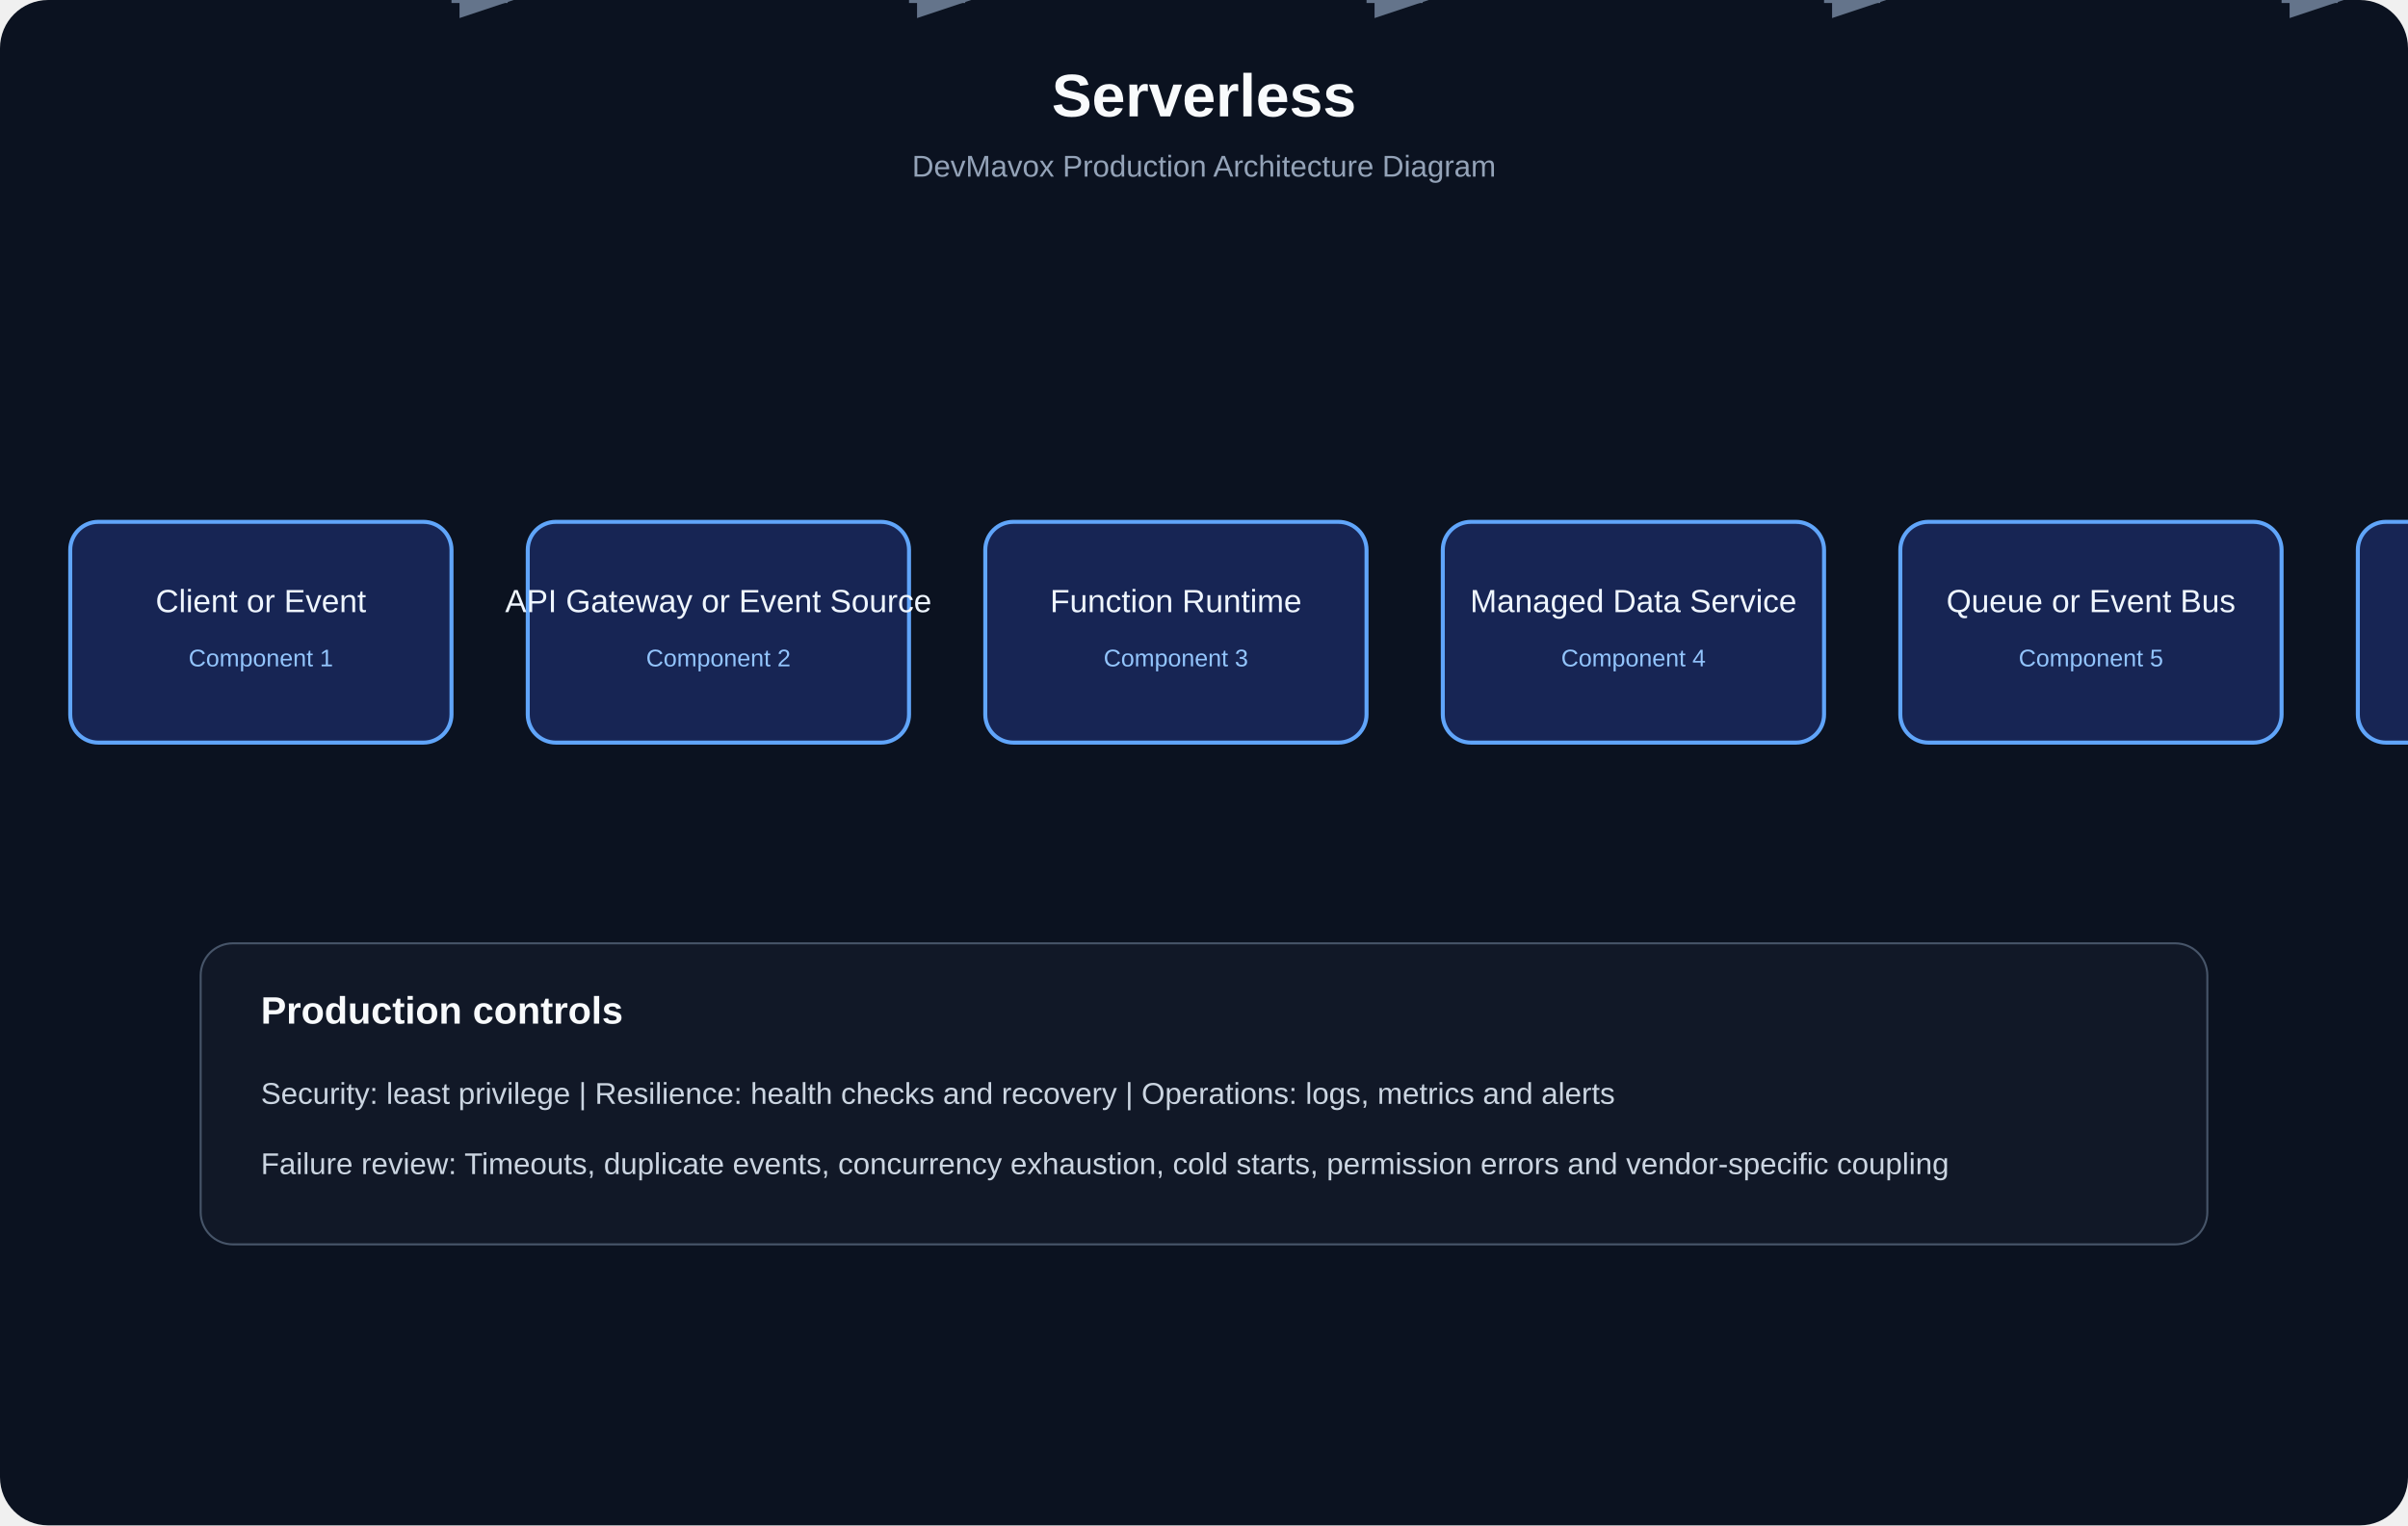
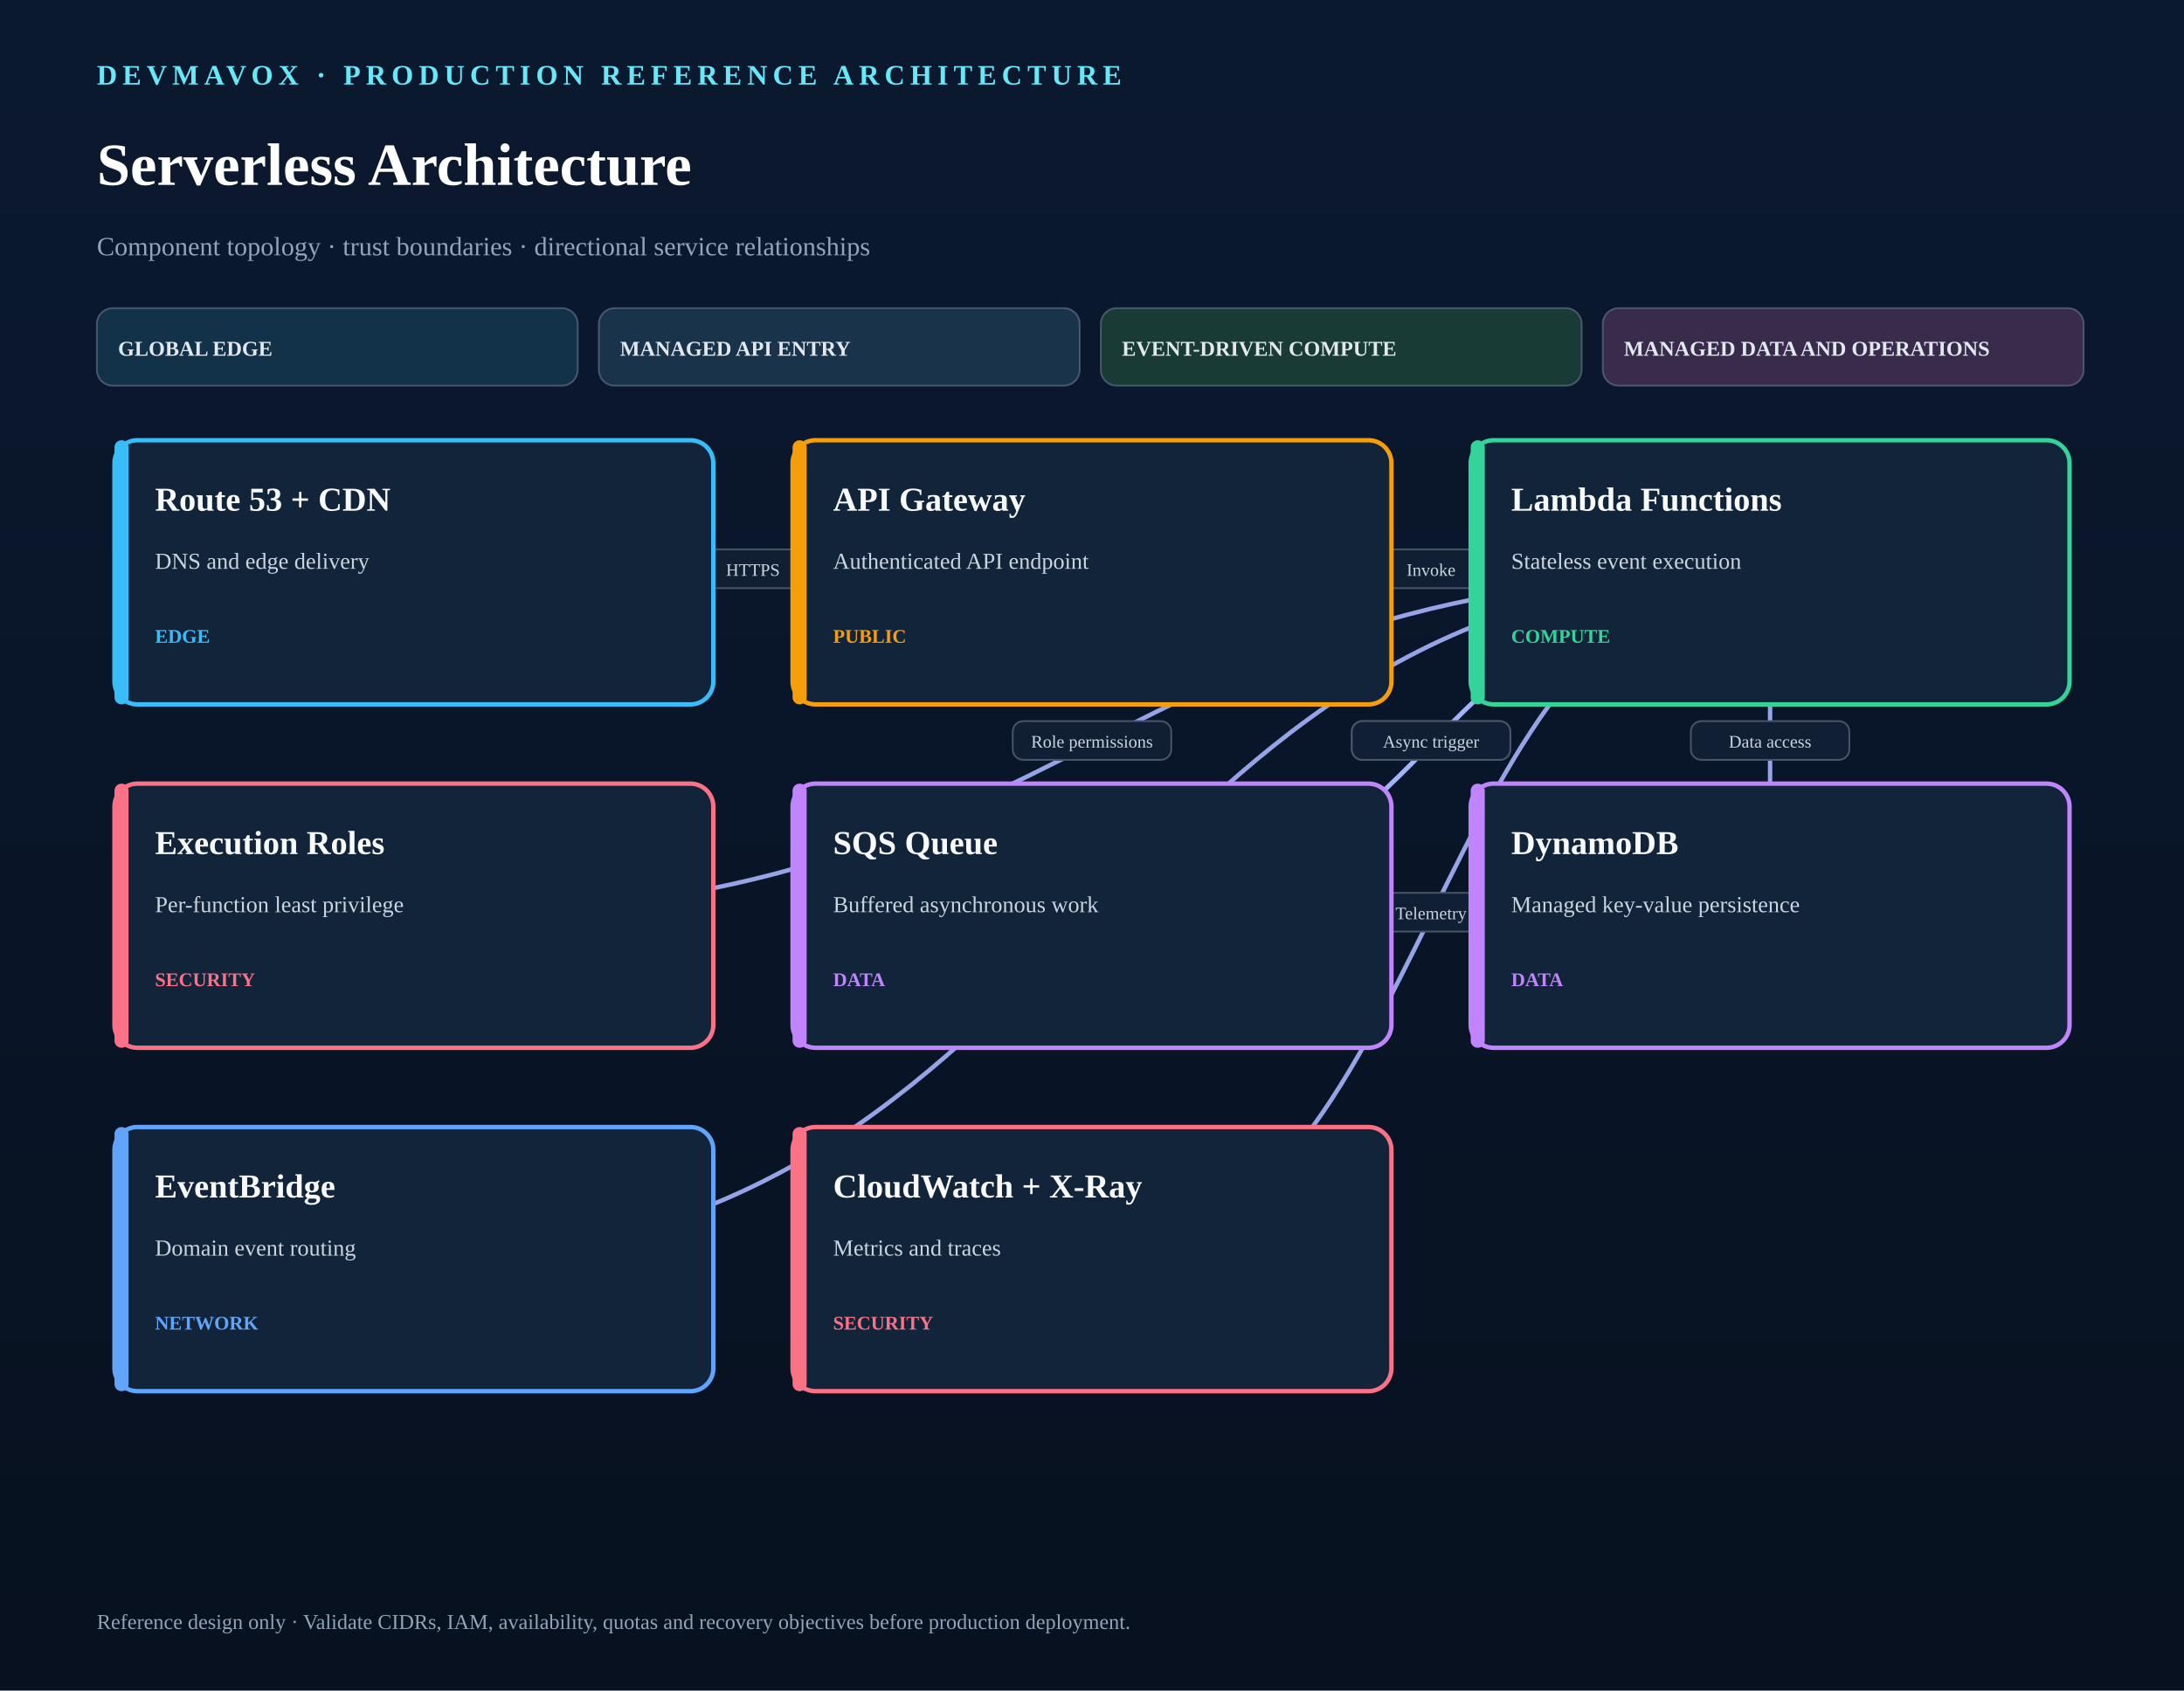
- <svg xmlns="http://www.w3.org/2000/svg" width="1200" height="760" viewBox="0 0 1200 760">
+ <svg xmlns="http://www.w3.org/2000/svg" width="1240" height="960" viewBox="0 0 1240 960">
  <defs>
-     <marker id="arrow" markerWidth="10" markerHeight="10" refX="8" refY="3" orient="auto">
-       <path d="M0,0 L0,6 L9,3 z" fill="#64748b" />
+     <linearGradient id="bg" x2="0" y2="1">
+       <stop stop-color="#0b1930" />
+       <stop offset="1" stop-color="#07111f" />
+     </linearGradient>
+     <marker id="arr" markerWidth="10" markerHeight="10" refX="8" refY="4" orient="auto">
+       <path d="M0 0 L0 8 L9 4Z" fill="#cbd5e1" />
    </marker>
  </defs>
-   <rect width="1200" height="760" rx="24" fill="#0b1220" />
-   <text x="600" y="58" text-anchor="middle" fill="#f8fafc" font-size="30" font-family="Arial" font-weight="700">Serverless</text>
-   <text x="600" y="88" text-anchor="middle" fill="#94a3b8" font-size="15" font-family="Arial">DevMavox Production Architecture Diagram</text>
-   <rect x="35" y="260" width="190" height="110" rx="14" fill="#172554" stroke="#60a5fa" stroke-width="2" />
-   <text x="130" y="305" text-anchor="middle" fill="#eff6ff" font-size="16" font-family="Arial">Client or Event</text>
-   <text x="130" y="332" text-anchor="middle" fill="#93c5fd" font-size="12" font-family="Arial">Component 1</text>
-   <line x1="225" y1="(315)" x2="253" y2="(315)" stroke="#64748b" stroke-width="3" marker-end="url(#arrow)" />
-   <rect x="263" y="260" width="190" height="110" rx="14" fill="#172554" stroke="#60a5fa" stroke-width="2" />
-   <text x="358" y="305" text-anchor="middle" fill="#eff6ff" font-size="16" font-family="Arial">API Gateway or Event Source</text>
-   <text x="358" y="332" text-anchor="middle" fill="#93c5fd" font-size="12" font-family="Arial">Component 2</text>
-   <line x1="453" y1="(315)" x2="481" y2="(315)" stroke="#64748b" stroke-width="3" marker-end="url(#arrow)" />
-   <rect x="491" y="260" width="190" height="110" rx="14" fill="#172554" stroke="#60a5fa" stroke-width="2" />
-   <text x="586" y="305" text-anchor="middle" fill="#eff6ff" font-size="16" font-family="Arial">Function Runtime</text>
-   <text x="586" y="332" text-anchor="middle" fill="#93c5fd" font-size="12" font-family="Arial">Component 3</text>
-   <line x1="681" y1="(315)" x2="709" y2="(315)" stroke="#64748b" stroke-width="3" marker-end="url(#arrow)" />
-   <rect x="719" y="260" width="190" height="110" rx="14" fill="#172554" stroke="#60a5fa" stroke-width="2" />
-   <text x="814" y="305" text-anchor="middle" fill="#eff6ff" font-size="16" font-family="Arial">Managed Data Service</text>
-   <text x="814" y="332" text-anchor="middle" fill="#93c5fd" font-size="12" font-family="Arial">Component 4</text>
-   <line x1="909" y1="(315)" x2="937" y2="(315)" stroke="#64748b" stroke-width="3" marker-end="url(#arrow)" />
-   <rect x="947" y="260" width="190" height="110" rx="14" fill="#172554" stroke="#60a5fa" stroke-width="2" />
-   <text x="1042" y="305" text-anchor="middle" fill="#eff6ff" font-size="16" font-family="Arial">Queue or Event Bus</text>
-   <text x="1042" y="332" text-anchor="middle" fill="#93c5fd" font-size="12" font-family="Arial">Component 5</text>
-   <line x1="1137" y1="(315)" x2="1165" y2="(315)" stroke="#64748b" stroke-width="3" marker-end="url(#arrow)" />
-   <rect x="1175" y="260" width="190" height="110" rx="14" fill="#172554" stroke="#60a5fa" stroke-width="2" />
-   <text x="1270" y="305" text-anchor="middle" fill="#eff6ff" font-size="16" font-family="Arial">Logs and Metrics</text>
-   <text x="1270" y="332" text-anchor="middle" fill="#93c5fd" font-size="12" font-family="Arial">Component 6</text>
-   <rect x="100" y="470" width="1000" height="150" rx="16" fill="#111827" stroke="#475569" />
-   <text x="130" y="510" fill="#f8fafc" font-size="19" font-family="Arial" font-weight="700">Production controls</text>
-   <text x="130" y="550" fill="#cbd5e1" font-size="15" font-family="Arial">Security: least privilege | Resilience: health checks and recovery | Operations: logs, metrics and alerts</text>
-   <text x="130" y="585" fill="#cbd5e1" font-size="15" font-family="Arial">Failure review: Timeouts, duplicate events, concurrency exhaustion, cold starts, permission errors and vendor-specific coupling</text>
+   <rect width="100%" height="100%" fill="url(#bg)" />
+   <text x="55" y="48" fill="#67e8f9" font-size="16" font-weight="700" letter-spacing="3">DEVMAVOX · PRODUCTION REFERENCE ARCHITECTURE</text>
+   <text x="55" y="105" fill="white" font-size="34" font-weight="800">Serverless Architecture</text>
+   <text x="55" y="145" fill="#94a3b8" font-size="15">Component topology · trust boundaries · directional service relationships</text>
+   <rect x="55" y="175" width="273" height="44" rx="9" fill="#12324a" stroke="#64748b" stroke-opacity=".65" />
+   <text x="67" y="202" fill="#e2e8f0" font-size="12" font-weight="700">GLOBAL EDGE</text>
+   <rect x="340" y="175" width="273" height="44" rx="9" fill="#19334b" stroke="#64748b" stroke-opacity=".65" />
+   <text x="352" y="202" fill="#e2e8f0" font-size="12" font-weight="700">MANAGED API ENTRY</text>
+   <rect x="625" y="175" width="273" height="44" rx="9" fill="#183b35" stroke="#64748b" stroke-opacity=".65" />
+   <text x="637" y="202" fill="#e2e8f0" font-size="12" font-weight="700">EVENT-DRIVEN COMPUTE</text>
+   <rect x="910" y="175" width="273" height="44" rx="9" fill="#382b4c" stroke="#64748b" stroke-opacity=".65" />
+   <text x="922" y="202" fill="#e2e8f0" font-size="12" font-weight="700">MANAGED DATA AND OPERATIONS</text>
+   <path d="M 235 325 C 427.5 325, 427.5 325, 620 325" fill="none" stroke="#a5b4fc" stroke-width="2.5" marker-end="url(#arr)" opacity=".9" />
+   <rect x="382.5" y="312" width="90" height="22" rx="6" fill="#111f34" stroke="#475569" />
+   <text x="427.5" y="327" fill="#cbd5e1" text-anchor="middle" font-size="10">HTTPS</text>
+   <path d="M 620 325 C 812.5 325, 812.5 325, 1005 325" fill="none" stroke="#a5b4fc" stroke-width="2.5" marker-end="url(#arr)" opacity=".9" />
+   <rect x="767.5" y="312" width="90" height="22" rx="6" fill="#111f34" stroke="#475569" />
+   <text x="812.5" y="327" fill="#cbd5e1" text-anchor="middle" font-size="10">Invoke</text>
+   <path d="M 1005 325 C 620 325, 620 520, 235 520" fill="none" stroke="#a5b4fc" stroke-width="2.5" marker-end="url(#arr)" opacity=".9" />
+   <rect x="575" y="409.5" width="90" height="22" rx="6" fill="#111f34" stroke="#475569" />
+   <text x="620" y="424.5" fill="#cbd5e1" text-anchor="middle" font-size="10">Role permissions</text>
+   <path d="M 1005 325 C 812.5 325, 812.5 520, 620 520" fill="none" stroke="#a5b4fc" stroke-width="2.5" marker-end="url(#arr)" opacity=".9" />
+   <rect x="767.5" y="409.5" width="90" height="22" rx="6" fill="#111f34" stroke="#475569" />
+   <text x="812.5" y="424.5" fill="#cbd5e1" text-anchor="middle" font-size="10">Queue message</text>
+   <path d="M 620 520 C 812.5 520, 812.5 325, 1005 325" fill="none" stroke="#a5b4fc" stroke-width="2.5" marker-end="url(#arr)" opacity=".9" />
+   <rect x="767.5" y="409.5" width="90" height="22" rx="6" fill="#111f34" stroke="#475569" />
+   <text x="812.5" y="424.5" fill="#cbd5e1" text-anchor="middle" font-size="10">Async trigger</text>
+   <path d="M 1005 325 C 1005 325, 1005 520, 1005 520" fill="none" stroke="#a5b4fc" stroke-width="2.5" marker-end="url(#arr)" opacity=".9" />
+   <rect x="960" y="409.5" width="90" height="22" rx="6" fill="#111f34" stroke="#475569" />
+   <text x="1005" y="424.5" fill="#cbd5e1" text-anchor="middle" font-size="10">Data access</text>
+   <path d="M 1005 325 C 620 325, 620 715, 235 715" fill="none" stroke="#a5b4fc" stroke-width="2.5" marker-end="url(#arr)" opacity=".9" />
+   <rect x="575" y="507" width="90" height="22" rx="6" fill="#111f34" stroke="#475569" />
+   <text x="620" y="522" fill="#cbd5e1" text-anchor="middle" font-size="10">Publish event</text>
+   <path d="M 1005 325 C 812.5 325, 812.5 715, 620 715" fill="none" stroke="#a5b4fc" stroke-width="2.5" marker-end="url(#arr)" opacity=".9" />
+   <rect x="767.5" y="507" width="90" height="22" rx="6" fill="#111f34" stroke="#475569" />
+   <text x="812.5" y="522" fill="#cbd5e1" text-anchor="middle" font-size="10">Telemetry</text>
+   <g>
+     <rect x="65" y="250" width="340" height="150" rx="13" fill="#12243a" stroke="#38bdf8" stroke-width="2.5" />
+     <rect x="65" y="250" width="8" height="150" rx="4" fill="#38bdf8" />
+     <text x="88" y="290" fill="#f8fafc" font-size="19" font-weight="700">Route 53 + CDN</text>
+     <text x="88" y="323" fill="#cbd5e1" font-size="13">DNS and edge delivery</text>
+     <text x="88" y="365" fill="#38bdf8" font-size="11" font-weight="700">EDGE</text>
+   </g>
+   <g>
+     <rect x="450" y="250" width="340" height="150" rx="13" fill="#12243a" stroke="#f59e0b" stroke-width="2.5" />
+     <rect x="450" y="250" width="8" height="150" rx="4" fill="#f59e0b" />
+     <text x="473" y="290" fill="#f8fafc" font-size="19" font-weight="700">API Gateway</text>
+     <text x="473" y="323" fill="#cbd5e1" font-size="13">Authenticated API endpoint</text>
+     <text x="473" y="365" fill="#f59e0b" font-size="11" font-weight="700">PUBLIC</text>
+   </g>
+   <g>
+     <rect x="835" y="250" width="340" height="150" rx="13" fill="#12243a" stroke="#34d399" stroke-width="2.5" />
+     <rect x="835" y="250" width="8" height="150" rx="4" fill="#34d399" />
+     <text x="858" y="290" fill="#f8fafc" font-size="19" font-weight="700">Lambda Functions</text>
+     <text x="858" y="323" fill="#cbd5e1" font-size="13">Stateless event execution</text>
+     <text x="858" y="365" fill="#34d399" font-size="11" font-weight="700">COMPUTE</text>
+   </g>
+   <g>
+     <rect x="65" y="445" width="340" height="150" rx="13" fill="#12243a" stroke="#fb7185" stroke-width="2.5" />
+     <rect x="65" y="445" width="8" height="150" rx="4" fill="#fb7185" />
+     <text x="88" y="485" fill="#f8fafc" font-size="19" font-weight="700">Execution Roles</text>
+     <text x="88" y="518" fill="#cbd5e1" font-size="13">Per-function least privilege</text>
+     <text x="88" y="560" fill="#fb7185" font-size="11" font-weight="700">SECURITY</text>
+   </g>
+   <g>
+     <rect x="450" y="445" width="340" height="150" rx="13" fill="#12243a" stroke="#c084fc" stroke-width="2.5" />
+     <rect x="450" y="445" width="8" height="150" rx="4" fill="#c084fc" />
+     <text x="473" y="485" fill="#f8fafc" font-size="19" font-weight="700">SQS Queue</text>
+     <text x="473" y="518" fill="#cbd5e1" font-size="13">Buffered asynchronous work</text>
+     <text x="473" y="560" fill="#c084fc" font-size="11" font-weight="700">DATA</text>
+   </g>
+   <g>
+     <rect x="835" y="445" width="340" height="150" rx="13" fill="#12243a" stroke="#c084fc" stroke-width="2.5" />
+     <rect x="835" y="445" width="8" height="150" rx="4" fill="#c084fc" />
+     <text x="858" y="485" fill="#f8fafc" font-size="19" font-weight="700">DynamoDB</text>
+     <text x="858" y="518" fill="#cbd5e1" font-size="13">Managed key-value persistence</text>
+     <text x="858" y="560" fill="#c084fc" font-size="11" font-weight="700">DATA</text>
+   </g>
+   <g>
+     <rect x="65" y="640" width="340" height="150" rx="13" fill="#12243a" stroke="#60a5fa" stroke-width="2.5" />
+     <rect x="65" y="640" width="8" height="150" rx="4" fill="#60a5fa" />
+     <text x="88" y="680" fill="#f8fafc" font-size="19" font-weight="700">EventBridge</text>
+     <text x="88" y="713" fill="#cbd5e1" font-size="13">Domain event routing</text>
+     <text x="88" y="755" fill="#60a5fa" font-size="11" font-weight="700">NETWORK</text>
+   </g>
+   <g>
+     <rect x="450" y="640" width="340" height="150" rx="13" fill="#12243a" stroke="#fb7185" stroke-width="2.5" />
+     <rect x="450" y="640" width="8" height="150" rx="4" fill="#fb7185" />
+     <text x="473" y="680" fill="#f8fafc" font-size="19" font-weight="700">CloudWatch + X-Ray</text>
+     <text x="473" y="713" fill="#cbd5e1" font-size="13">Metrics and traces</text>
+     <text x="473" y="755" fill="#fb7185" font-size="11" font-weight="700">SECURITY</text>
+   </g>
+   <text x="55" y="925" fill="#94a3b8" font-size="12">Reference design only · Validate CIDRs, IAM, availability, quotas and recovery objectives before production deployment.</text>
</svg>
